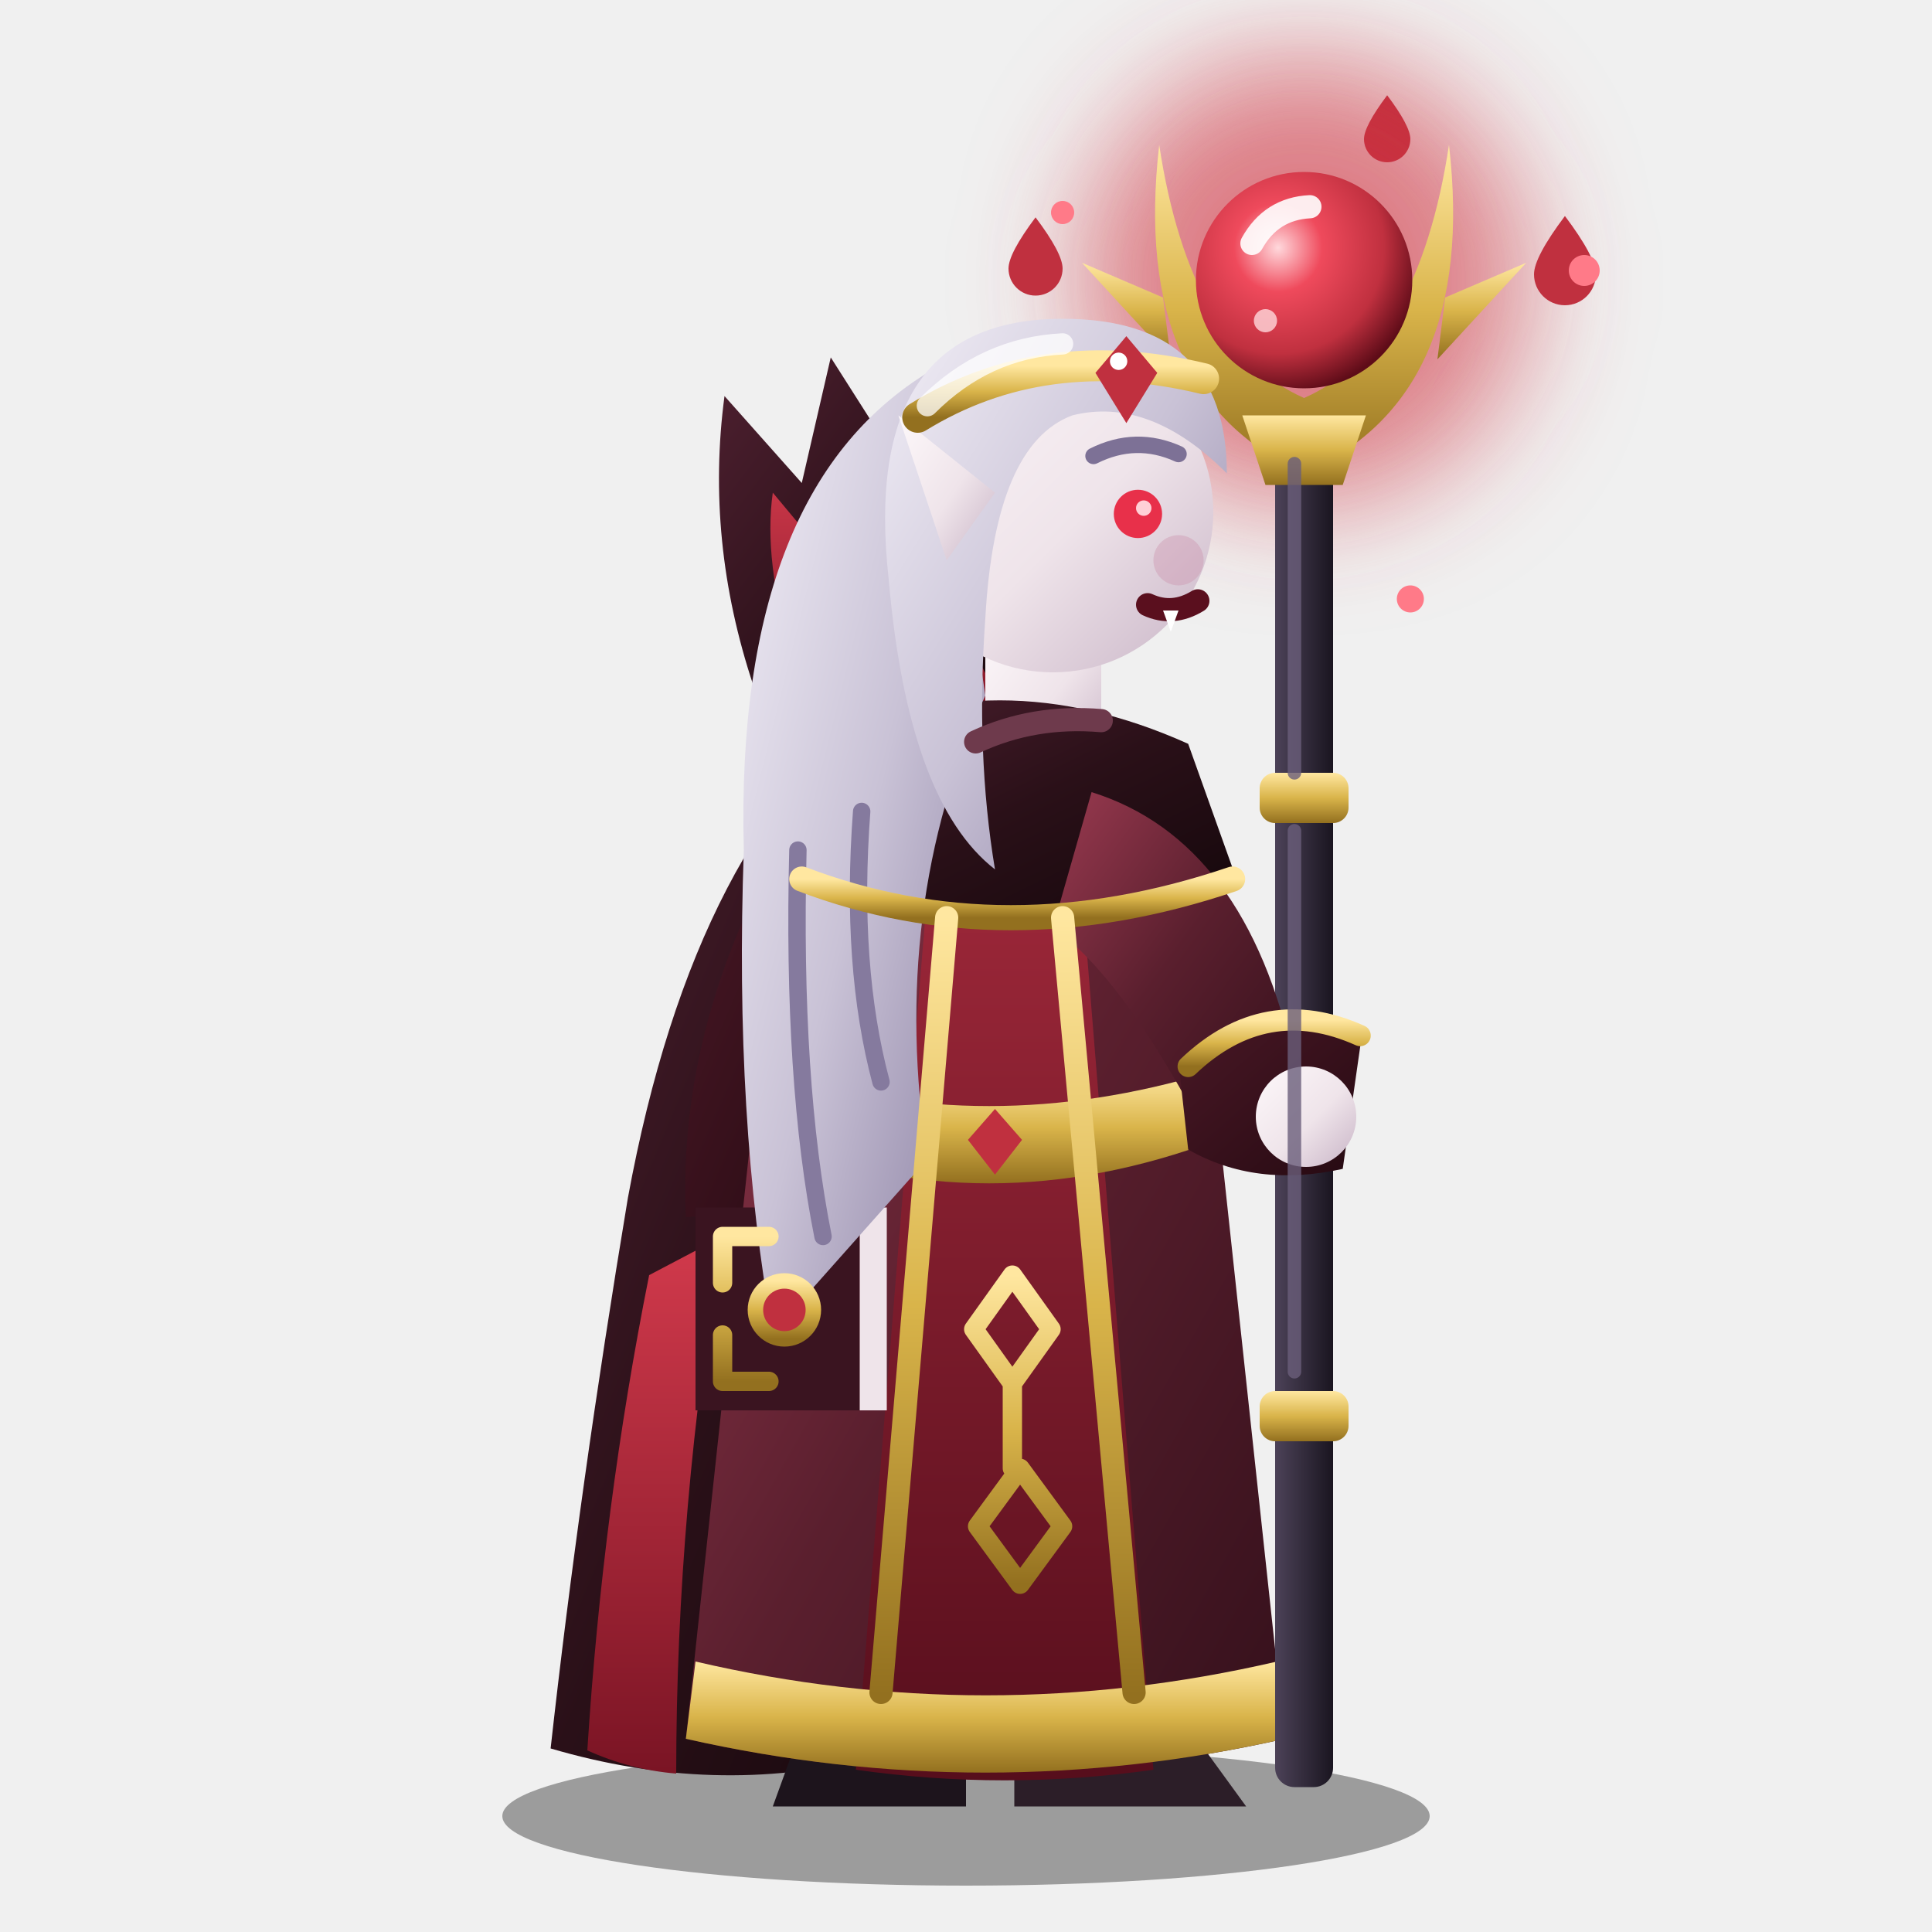
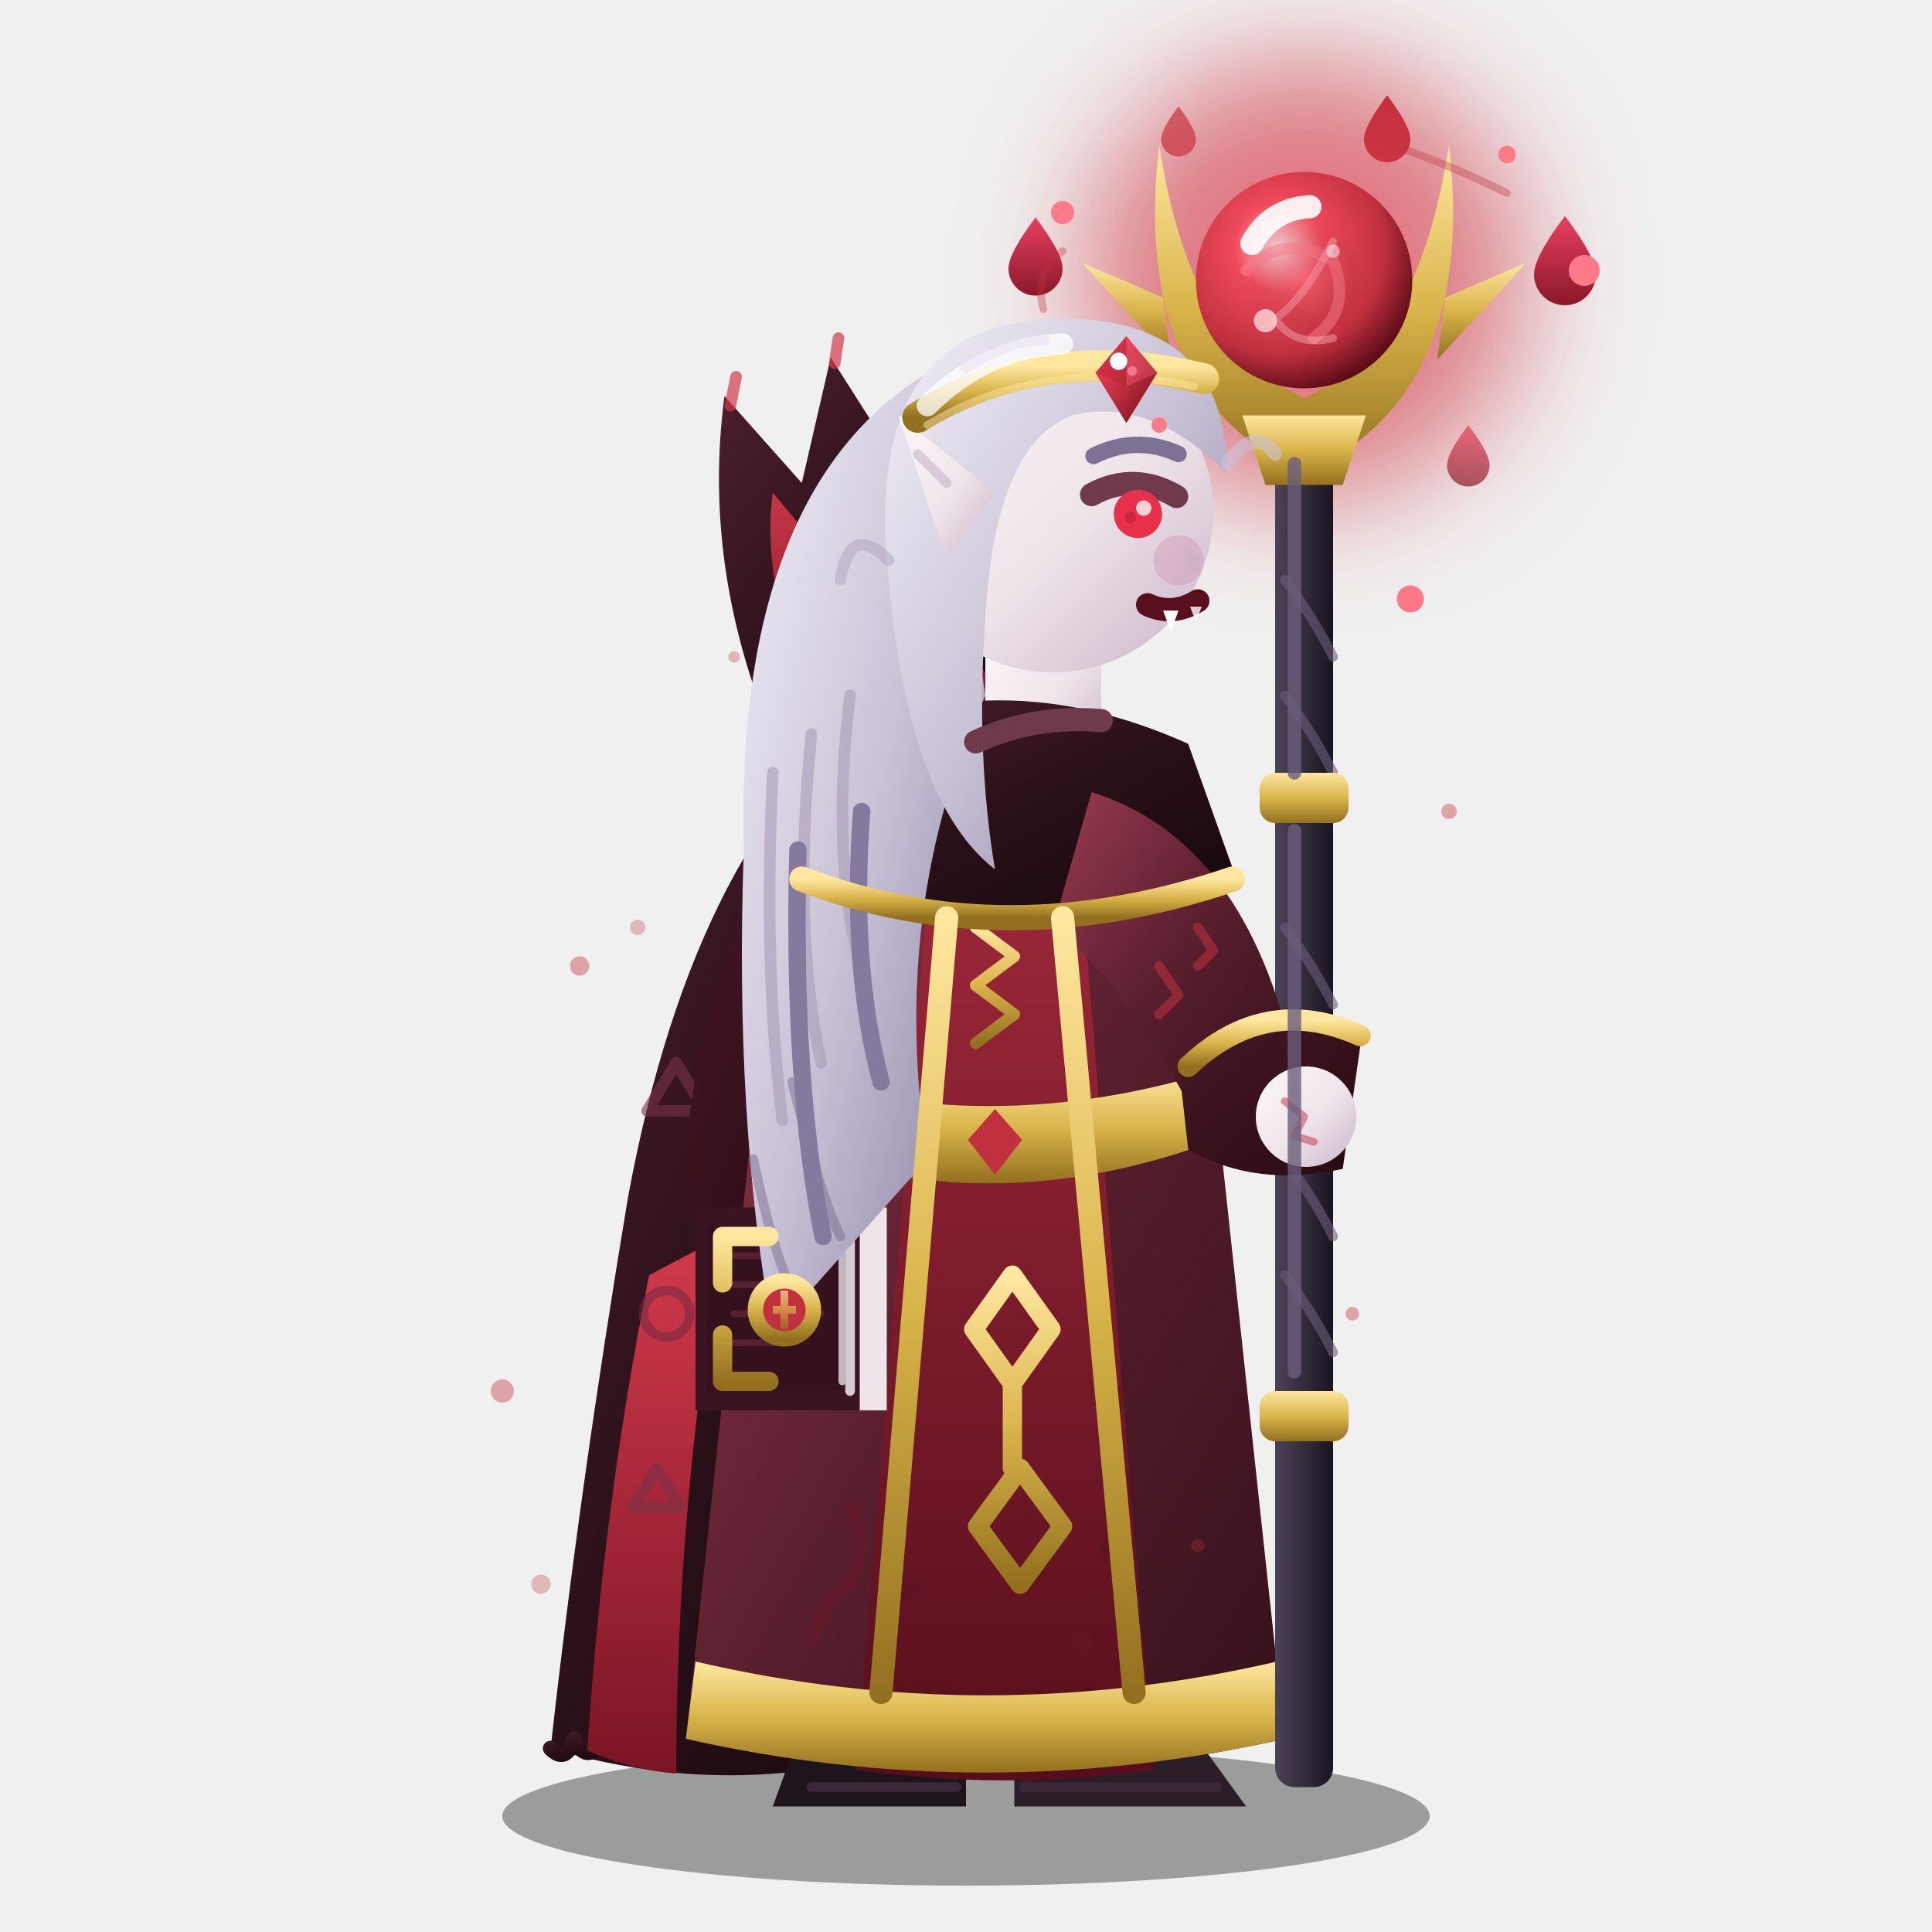
<svg xmlns="http://www.w3.org/2000/svg" viewBox="0 0 100 100" width="512" height="512" data-hand="67.6,57.8">
  <defs>
-     <linearGradient id="gown" x1="0" y1="0" x2="1" y2="1">
+     <linearGradient id="mb-gown" x1="0" y1="0" x2="1" y2="1">
      <stop offset="0" stop-color="#9a3a50" />
      <stop offset=".5" stop-color="#5a1f2e" />
      <stop offset="1" stop-color="#34101b" />
    </linearGradient>
-     <linearGradient id="gownD" x1="0" y1="0" x2="1" y2="1">
+     <linearGradient id="mb-gownD" x1="0" y1="0" x2="1" y2="1">
      <stop offset="0" stop-color="#4a1826" />
      <stop offset="1" stop-color="#260a12" />
    </linearGradient>
-     <linearGradient id="cape" x1="0" y1="0" x2="1" y2="1">
+     <linearGradient id="mb-cape" x1="0" y1="0" x2="1" y2="1">
      <stop offset="0" stop-color="#4e2030" />
      <stop offset=".5" stop-color="#2a1018" />
      <stop offset="1" stop-color="#14070b" />
    </linearGradient>
-     <linearGradient id="lining" x1="0" y1="0" x2="0" y2="1">
+     <linearGradient id="mb-lining" x1="0" y1="0" x2="0" y2="1">
      <stop offset="0" stop-color="#d23a4c" />
      <stop offset="1" stop-color="#7a1424" />
    </linearGradient>
-     <linearGradient id="panel" x1="0" y1="0" x2="0" y2="1">
+     <linearGradient id="mb-panel" x1="0" y1="0" x2="0" y2="1">
      <stop offset="0" stop-color="#a42a3c" />
      <stop offset="1" stop-color="#560e1c" />
    </linearGradient>
-     <linearGradient id="gold" x1="0" y1="0" x2="0" y2="1">
+     <linearGradient id="mb-gold" x1="0" y1="0" x2="0" y2="1">
      <stop offset="0" stop-color="#ffe7a0" />
      <stop offset=".5" stop-color="#d9b44a" />
      <stop offset="1" stop-color="#93701f" />
    </linearGradient>
-     <linearGradient id="skin" x1="0" y1="0" x2="1" y2="1">
+     <linearGradient id="mb-skin" x1="0" y1="0" x2="1" y2="1">
      <stop offset="0" stop-color="#fdf8fa" />
      <stop offset=".55" stop-color="#efe4ea" />
      <stop offset="1" stop-color="#c8b4c6" />
    </linearGradient>
-     <linearGradient id="hair" x1="0" y1="0" x2="1" y2="1">
+     <linearGradient id="mb-hair" x1="0" y1="0" x2="1" y2="1">
      <stop offset="0" stop-color="#f2eff7" />
      <stop offset=".5" stop-color="#c9c2d6" />
      <stop offset="1" stop-color="#857a9e" />
    </linearGradient>
-     <linearGradient id="iron" x1="0" y1="0" x2="1" y2="0">
+     <linearGradient id="mb-iron" x1="0" y1="0" x2="1" y2="0">
      <stop offset="0" stop-color="#4c4258" />
      <stop offset="1" stop-color="#1a1520" />
    </linearGradient>
-     <radialGradient id="orb" cx=".38" cy=".35" r=".68">
+     <radialGradient id="mb-orb" cx=".38" cy=".35" r=".68">
      <stop offset="0" stop-color="#ffd8dc" />
      <stop offset=".3" stop-color="#ef4a5c" />
      <stop offset=".72" stop-color="#c0303f" />
      <stop offset="1" stop-color="#5e0c18" />
    </radialGradient>
-     <filter id="glow" x="-80%" y="-80%" width="260%" height="260%">
+     <radialGradient id="mb-orbCore" cx=".5" cy=".5" r=".5">
+       <stop offset="0" stop-color="#ff8090" stop-opacity=".7" />
+       <stop offset="1" stop-color="#5e0c18" stop-opacity="0" />
+     </radialGradient>
+     <linearGradient id="mb-ruby" x1="0" y1="0" x2="1" y2="1">
+       <stop offset="0" stop-color="#ff4060" />
+       <stop offset=".5" stop-color="#c0303f" />
+       <stop offset="1" stop-color="#6a0818" />
+     </linearGradient>
+     <linearGradient id="mb-blood" x1="0" y1="0" x2="0" y2="1">
+       <stop offset="0" stop-color="#e84060" />
+       <stop offset="1" stop-color="#8a1828" />
+     </linearGradient>
+     <filter id="mb-glow" x="-80%" y="-80%" width="260%" height="260%">
      <feGaussianBlur stdDeviation="3" />
+     </filter>
+     <filter id="mb-glowSm" x="-60%" y="-60%" width="220%" height="220%">
+       <feGaussianBlur stdDeviation="1.5" />
    </filter>
  </defs>
  <ellipse cx="50" cy="94" rx="24" ry="3.6" fill="#000" opacity=".35" />
+   <g fill="#c0303f" opacity=".4">
+     <circle cx="30" cy="50" r=".5" />
+     <circle cx="75" cy="42" r=".4" />
+     <circle cx="26" cy="72" r=".6" />
+     <circle cx="70" cy="68" r=".35" />
+   </g>
  <g class="wpn" fill="#c0303f" stroke="none" stroke-width=".7" stroke-linejoin="round">
    <path d="M71.8 4.93 q1.2 1.6 1.2 2.27 a1.2 1.2 0 0 1 -2.4 0 q0 -0.67 1.2 -2.27 z" />
+     <path d="M61 5.5 q.9 1.2 .9 1.7 a.9 .9 0 0 1 -1.8 0 q0 -.5 .9 -1.7 z" opacity=".7" />
  </g>
-   <circle class="wpn" cx="67.5" cy="14.5" r="11.5" fill="#d0303f" opacity=".6" filter="url(#glow)" />
+   <circle class="wpn" cx="67.5" cy="14.5" r="11.5" fill="#d0303f" opacity=".6" filter="url(#mb-glow)" />
+   <circle class="wpn" cx="67.5" cy="14.5" r="7" fill="#ff6070" opacity=".15" filter="url(#mb-glowSm)" />
  <g stroke="none" stroke-width="1.5" stroke-linejoin="round" stroke-linecap="round">
-     <path d="M46 36 Q36 43 32.5 62 Q30 77 28.5 90.5 Q37 93 45 91 L52 42 Z" fill="url(#cape)" />
-     <path d="M33.6 66 Q31.2 78 30.4 90.6 Q32.6 91.6 35 91.8 Q35 78 37.4 64 Z" fill="url(#lining)" stroke-width="1" />
-     <path d="M51 41 L39 35.5 Q36.5 28 37.5 20.5 L41.5 25 L43 18.5 L46.5 24 L49.5 21 Q50 32 54 37 Z" fill="url(#cape)" />
-     <path d="M50 38.5 L41 34 Q39.5 29 40 25.5 L42.5 28.5 L44 23.5 L46.8 28 L48.7 26.5 Q49.5 33 52 36.5 Z" fill="url(#lining)" stroke-width="1" />
+     <path d="M46 36 Q36 43 32.5 62 Q30 77 28.5 90.5 Q37 93 45 91 L52 42 Z" fill="url(#mb-cape)" />
+     <path d="M28.5 90.5 q.8 .8 1.2 -.5 q.8 1.5 1.5 -.2 q1 1.5 1.5 -.3 q.8 1.2 1.2 -.1" stroke="url(#mb-cape)" stroke-width=".8" fill="none" />
+     <path d="M33.6 66 Q31.2 78 30.4 90.6 Q32.6 91.6 35 91.8 Q35 78 37.4 64 Z" fill="url(#mb-lining)" stroke-width="1" />
+     <path d="M35 55 l1.5 2.5 l-3 0 z M34 76 l1.2 2 l-2.4 0 z" stroke="#7a3048" stroke-width=".6" fill="none" opacity=".6" />
+     <circle cx="34.5" cy="68" r="1.2" stroke="#6a2840" stroke-width=".5" fill="none" opacity=".5" />
+     <path d="M51 41 L39 35.5 Q36.5 28 37.5 20.5 L41.5 25 L43 18.5 L46.5 24 L49.5 21 Q50 32 54 37 Z" fill="url(#mb-cape)" />
+     <path d="M50 38.5 L41 34 Q39.5 29 40 25.5 L42.5 28.5 L44 23.5 L46.8 28 L48.7 26.5 Q49.5 33 52 36.5 Z" fill="url(#mb-lining)" stroke-width="1" />
+     <path d="M37.8 21 l.3 -1.5 M43.2 18.8 l.2 -1.3" stroke="#d23a4c" stroke-width=".6" opacity=".7" />
    <path d="M42 88 h8 v5.5 h-10 z" fill="#1d141c" />
    <path d="M52.5 88 h8 l4 5.5 h-12 z" fill="#2c1e28" />
-     <path d="M42 41 Q35 52 35.5 63 L42.5 62.5 Q42 55 45 48 Z" fill="url(#gownD)" />
-     <path d="M41 39 Q51 35.5 61 39 L66.5 90 Q51 93.5 35.5 90 Z" fill="url(#gown)" />
-     <path d="M48.5 40 h7 l4.2 51.6 q-7.7 1.1 -15.4 0 z" fill="url(#panel)" />
-     <path d="M36 86 Q51 89.5 66.1 86 L66.5 90 Q51 93.5 35.5 90 Z" fill="url(#gold)" />
-     <path d="M40.2 55.5 Q51 59 62.6 55.5 L63 59 Q51 63.5 39.8 59 Z" fill="url(#gold)" />
+     <path d="M42 92.5 h7.5 M53 92.5 h10" stroke="#3a2838" stroke-width=".5" />
+     <path d="M42 41 Q35 52 35.5 63 L42.5 62.5 Q42 55 45 48 Z" fill="url(#mb-gownD)" />
+     <path d="M41 39 Q51 35.5 61 39 L66.5 90 Q51 93.5 35.5 90 Z" fill="url(#mb-gown)" />
+     <path d="M48.5 40 h7 l4.2 51.6 q-7.7 1.1 -15.4 0 z" fill="url(#mb-panel)" />
+     <path d="M44 78 q1 2 0 4 q-1.5 1 -2 3" stroke="#6a1828" stroke-width=".7" fill="none" opacity=".55" />
+     <path d="M58 72 q-1 3 .5 5 q-.8 2 -1.5 3.5" stroke="#5a1020" stroke-width=".6" fill="none" opacity=".45" />
+     <circle cx="47" cy="82" r=".8" fill="#5a1020" opacity=".3" />
+     <circle cx="56" cy="85" r=".6" fill="#6a1828" opacity=".25" />
+     <path d="M50.5 48 l2 1.5 l-2 1.5 l2 1.5 l-2 1.5" stroke="url(#mb-gold)" stroke-width=".6" fill="none" />
+     <path d="M36 86 Q51 89.5 66.1 86 L66.5 90 Q51 93.5 35.5 90 Z" fill="url(#mb-gold)" />
+     <path d="M40.2 55.5 Q51 59 62.6 55.5 L63 59 Q51 63.5 39.8 59 Z" fill="url(#mb-gold)" />
    <path d="M36 62.5 h8.5 v10.5 h-8.5 z" fill="#3a1420" />
+     <path d="M36.6 63.5 h7 v8.5 h-7 z" fill="#2e0e18" opacity=".5" />
    <path d="M44.5 62.5 h1.4 v10.5 h-1.4 z" fill="#efe4ea" stroke-width="1" />
-     <rect class="wpn" x="66" y="22" width="3" height="70.5" rx="1" fill="url(#iron)" />
-     <rect class="wpn" x="65.2" y="40" width="4.6" height="2.6" rx=".8" fill="url(#gold)" stroke-width="1" />
-     <rect class="wpn" x="65.2" y="72" width="4.6" height="2.6" rx=".8" fill="url(#gold)" stroke-width="1" />
-     <path class="wpn" d="M60.2 15.4 L56 13.6 L60.6 18.6 Z M74.8 15.4 L79 13.6 L74.4 18.6 Z" fill="url(#gold)" stroke-width="1" />
-     <path class="wpn" d="M60 7.5 Q58.5 20.5 67.5 24.5 Q76.5 20.5 75 7.5 Q73.4 18 67.5 20.6 Q61.6 18 60 7.5 Z" fill="url(#gold)" />
-     <path class="wpn" d="M64.3 21.5 h6.4 l-1.2 3.6 h-4 z" fill="url(#gold)" stroke-width="1" />
-     <circle class="wpn" cx="67.5" cy="14.5" r="5.6" fill="url(#orb)" />
-     <path d="M51 32 h6 v8 h-6 z" fill="url(#skin)" />
-     <path d="M42.5 38.5 Q51.5 34 61.5 38.5 L64 45.5 Q52 49.5 41 45.5 Z" fill="url(#cape)" />
-     <path d="M48.5 19 Q38 25 38.5 44 Q38 58 40 69 Q44 64.5 48 60 Q46 47 51 36 Z" fill="url(#hair)" />
-     <circle cx="54.5" cy="26.5" r="8.3" fill="url(#skin)" />
-     <path d="M46 30 Q44.5 16.5 55 16.5 Q63.5 16.5 63.5 24.5 Q59.5 20.5 55.5 21.5 Q51.5 23 51 32 Q50.5 39 51.5 45 Q47 41.5 46 30 Z" fill="url(#hair)" />
-     <path d="M51.5 25.5 L46.5 21.5 L49 29 Z" fill="url(#skin)" stroke-width="1.1" />
-     <path d="M56.5 41 Q64.5 43.5 67 55 L62 58 Q58 50.5 54.5 48 Z" fill="url(#gown)" />
-     <path d="M61 55 Q65.5 51 70.5 53.5 L69.5 60.5 Q65 61.5 61.5 59.5 Z" fill="url(#gownD)" />
-     <circle cx="67.6" cy="57.8" r="2.6" fill="url(#skin)" />
+     <path d="M44 63.5 v8.5" stroke="#d8ccd4" stroke-width=".5" />
+     <path d="M43.6 64 v7.5" stroke="#c4b8c0" stroke-width=".4" />
+     <path d="M38 65 h4 M38 66.5 h3.5 M38 68 h4.5 M38 69.5 h3" stroke="#7a3048" stroke-width=".35" opacity=".5" />
+     <rect class="wpn" x="66" y="22" width="3" height="70.5" rx="1" fill="url(#mb-iron)" />
+     <path class="wpn" d="M66.5 30 q1.5 2 2.5 4 M66.5 36 q1.5 2 2.5 4 M66.5 48 q1.5 2 2.5 4 M66.5 54 q1.5 2 2.5 4 M66.5 60 q1.5 2 2.5 4 M66.5 66 q1.5 2 2.5 4" stroke="#6a5e7a" stroke-width=".5" fill="none" opacity=".6" />
+     <rect class="wpn" x="65.2" y="40" width="4.6" height="2.6" rx=".8" fill="url(#mb-gold)" stroke-width="1" />
+     <rect class="wpn" x="65.2" y="72" width="4.6" height="2.6" rx=".8" fill="url(#mb-gold)" stroke-width="1" />
+     <path class="wpn" d="M60.2 15.4 L56 13.6 L60.6 18.6 Z M74.8 15.4 L79 13.6 L74.4 18.6 Z" fill="url(#mb-gold)" stroke-width="1" />
+     <path class="wpn" d="M60 7.5 Q58.5 20.5 67.5 24.5 Q76.5 20.5 75 7.5 Q73.4 18 67.5 20.6 Q61.6 18 60 7.5 Z" fill="url(#mb-gold)" />
+     <path class="wpn" d="M64.3 21.5 h6.4 l-1.2 3.6 h-4 z" fill="url(#mb-gold)" stroke-width="1" />
+     <circle class="wpn" cx="67.5" cy="14.5" r="5.6" fill="url(#mb-orb)" />
+     <path class="wpn" d="M64.5 14 q2 -2 4.5 -.5 q1 2.5 -1 4" stroke="#ff8090" stroke-width=".6" fill="none" opacity=".5" />
+     <path class="wpn" d="M69 12.5 q-1.5 3 -3 4 q1 1.5 3 1" stroke="#ffc0c8" stroke-width=".4" fill="none" opacity=".4" />
+     <circle class="wpn" cx="67.5" cy="14.5" r="3.2" fill="url(#mb-orbCore)" opacity=".5" />
+     <path d="M51 32 h6 v8 h-6 z" fill="url(#mb-skin)" />
+     <path d="M42.5 38.5 Q51.5 34 61.5 38.5 L64 45.5 Q52 49.5 41 45.5 Z" fill="url(#mb-cape)" />
+     <path d="M48.5 19 Q38 25 38.5 44 Q38 58 40 69 Q44 64.5 48 60 Q46 47 51 36 Z" fill="url(#mb-hair)" />
+     <path d="M40 40 Q39.5 50 40.5 58 M42 38 Q41 48 42.5 55 M44 36 Q43 44 44.5 50" stroke="#a89cb8" stroke-width=".6" fill="none" opacity=".6" />
+     <path d="M39 60 Q40 65 41.5 68 M41 56 Q42.5 62 43.5 64" stroke="#7a6e90" stroke-width=".5" fill="none" opacity=".5" />
+     <circle cx="54.5" cy="26.5" r="8.3" fill="url(#mb-skin)" />
+     <path d="M46 30 Q44.5 16.5 55 16.5 Q63.5 16.5 63.5 24.5 Q59.5 20.5 55.5 21.5 Q51.5 23 51 32 Q50.5 39 51.5 45 Q47 41.5 46 30 Z" fill="url(#mb-hair)" />
+     <path d="M63.5 24 Q65 22 66 23.5" stroke="#c9c2d6" stroke-width=".7" fill="none" opacity=".6" />
+     <path d="M46 29 Q44 27 43.5 30" stroke="#b0a4c0" stroke-width=".6" fill="none" opacity=".5" />
+     <path d="M51.5 25.5 L46.5 21.5 L49 29 Z" fill="url(#mb-skin)" stroke-width="1.1" />
+     <path d="M49 25 l-1.5 -1.5" stroke="#c8b4c6" stroke-width=".5" opacity=".6" />
+     <path d="M56.5 41 Q64.5 43.5 67 55 L62 58 Q58 50.5 54.5 48 Z" fill="url(#mb-gown)" />
+     <path d="M60 50 l1 1.5 l-1 1 M62 48 l.8 1.2 l-.8 .8" stroke="#c0303f" stroke-width=".5" fill="none" opacity=".55" />
+     <path d="M61 55 Q65.5 51 70.5 53.5 L69.5 60.5 Q65 61.5 61.5 59.5 Z" fill="url(#mb-gownD)" />
+     <circle cx="67.6" cy="57.8" r="2.6" fill="url(#mb-skin)" />
+     <path d="M66.5 57 l1 .8 l-.5 1 l1 .3" stroke="#c0303f" stroke-width=".4" fill="none" opacity=".5" />
  </g>
-   <path d="M47.5 21.6 Q54 17.6 62.3 19.6" stroke="none" stroke-width="3" fill="none" stroke-linecap="round" />
-   <path d="M47.5 21.6 Q54 17.6 62.3 19.6" stroke="url(#gold)" stroke-width="1.6" fill="none" stroke-linecap="round" />
-   <path d="M58.3 17.4 l1.6 1.9 l-1.6 2.6 l-1.6 -2.6 z" fill="#c0303f" stroke="none" stroke-width=".8" stroke-linejoin="round" />
+   <path d="M47.5 21.6 Q54 17.6 62.3 19.6" stroke="url(#mb-gold)" stroke-width="1.6" fill="none" stroke-linecap="round" />
+   <path d="M48 22 Q54 18.4 61.8 20" stroke="#ffe7a0" stroke-width=".4" fill="none" opacity=".5" stroke-linecap="round" />
+   <path d="M58.3 17.4 l1.6 1.9 l-1.6 2.6 l-1.6 -2.6 z" fill="url(#mb-ruby)" stroke="none" stroke-width=".8" stroke-linejoin="round" />
+   <path d="M58.3 17.4 l1.6 1.9 l-1.6 .7 z" fill="#ff6080" opacity=".35" />
+   <path d="M58.3 17.4 l-1.6 1.9 l1.6 .7 z" fill="#a01828" opacity=".25" />
  <circle cx="57.9" cy="18.7" r=".45" fill="#fff" />
+   <circle cx="58.6" cy="19.2" r=".25" fill="#ffa0b0" opacity=".6" />
  <path d="M56.6 23.6 q2.2 -1.1 4.4 -.1" stroke="#7d7196" stroke-width=".85" fill="none" stroke-linecap="round" />
-   <path d="M56.5 25.6 q2.2 -1.2 4.4 .1" stroke="none" stroke-width="1.2" fill="none" stroke-linecap="round" />
+   <path d="M56.5 25.6 q2.2 -1.2 4.4 .1" stroke="#6e3a4c" stroke-width="1.2" fill="none" stroke-linecap="round" />
  <circle cx="58.9" cy="26.6" r="1.25" fill="#e8304a" />
  <circle cx="59.2" cy="26.3" r=".4" fill="#ffd0d6" />
+   <circle cx="58.5" cy="26.8" r=".3" fill="#a01828" opacity=".4" />
  <path d="M59.4 31.3 q1.3 .6 2.6 -.2" stroke="#5a0f1e" stroke-width="1.2" fill="none" stroke-linecap="round" />
  <path d="M60.2 31.6 l.4 1.1 l.4 -1.1 z" fill="#fff" />
+   <path d="M61.6 31.4 l.3 .8 l.3 -.8 z" fill="#fff" opacity=".8" />
  <circle cx="61" cy="29" r="1.3" fill="#c98aa6" opacity=".35" />
+   <path d="M61.5 28.5 l.5 1" stroke="#c8b4c6" stroke-width=".5" fill="none" opacity=".5" />
  <path d="M41.3 44 Q41 56 42.6 64 M44.6 42 Q44 50 45.6 56" stroke="#857a9e" stroke-width=".9" fill="none" stroke-linecap="round" />
  <path d="M48 21 Q51 18 55 17.8" stroke="#fff" stroke-width="1.1" fill="none" opacity=".75" stroke-linecap="round" />
-   <path d="M41.5 45.5 Q52 49.5 63.8 45.5" stroke="url(#gold)" stroke-width="1.3" fill="none" stroke-linecap="round" />
-   <path d="M49 47.5 L45.6 87.6 M55 47.5 L58.7 87.6" stroke="url(#gold)" stroke-width="1.2" stroke-linecap="round" />
-   <path d="M52.4 66 l2 2.8 l-2 2.8 l-2 -2.8 z M52.8 76 l2.2 3 l-2.2 3 l-2.2 -3 z M52.4 71.6 v4.4" stroke="url(#gold)" stroke-width="1" fill="none" stroke-linejoin="round" stroke-linecap="round" />
+   <path d="M50 19 Q52.5 17.5 54 17.6" stroke="#e8e0f0" stroke-width=".6" fill="none" opacity=".5" stroke-linecap="round" />
+   <path d="M41.5 45.5 Q52 49.5 63.8 45.5" stroke="url(#mb-gold)" stroke-width="1.3" fill="none" stroke-linecap="round" />
+   <path d="M49 47.5 L45.6 87.6 M55 47.5 L58.7 87.6" stroke="url(#mb-gold)" stroke-width="1.2" stroke-linecap="round" />
+   <path d="M52.4 66 l2 2.8 l-2 2.8 l-2 -2.8 z M52.8 76 l2.2 3 l-2.2 3 l-2.2 -3 z M52.4 71.6 v4.4" stroke="url(#mb-gold)" stroke-width="1" fill="none" stroke-linejoin="round" stroke-linecap="round" />
  <path d="M51.5 57.4 l1.4 1.6 l-1.4 1.8 l-1.4 -1.8 z" fill="#c0303f" stroke="none" stroke-width=".7" stroke-linejoin="round" />
  <path d="M50.5 38.4 Q53.5 37 57 37.3" stroke="#6e3a4c" stroke-width="1.2" fill="none" stroke-linecap="round" />
-   <path d="M61.5 55.2 Q65.5 51.4 70.4 53.6" stroke="url(#gold)" stroke-width="1.1" fill="none" stroke-linecap="round" />
-   <path d="M37.4 64 h2.4 M37.4 71.5 h2.4 M37.4 64 v2.4 M37.4 71.5 v-2.4" stroke="url(#gold)" stroke-width="1" stroke-linecap="round" />
-   <circle cx="40.6" cy="67.8" r="1.5" fill="#c0303f" stroke="url(#gold)" stroke-width=".8" />
+   <path d="M61.5 55.2 Q65.5 51.4 70.4 53.6" stroke="url(#mb-gold)" stroke-width="1.1" fill="none" stroke-linecap="round" />
+   <path d="M37.4 64 h2.4 M37.4 71.5 h2.4 M37.4 64 v2.4 M37.4 71.5 v-2.4" stroke="url(#mb-gold)" stroke-width="1" stroke-linecap="round" />
+   <circle cx="40.6" cy="67.8" r="1.5" fill="#c0303f" stroke="url(#mb-gold)" stroke-width=".8" />
+   <path d="M40.6 66.8 v2 M40 67.8 h1.2" stroke="url(#mb-gold)" stroke-width=".4" opacity=".7" />
  <path class="wpn" d="M67 24 v16 M67 43 v28" stroke="#6a5e7a" stroke-width=".7" stroke-linecap="round" opacity=".8" />
  <path class="wpn" d="M64.8 12.6 q1 -1.8 3 -1.9" stroke="#fff" stroke-width="1.2" fill="none" opacity=".9" stroke-linecap="round" />
  <circle class="wpn" cx="65.5" cy="16.6" r=".6" fill="#ffd8dc" opacity=".8" />
-   <g class="wpn" fill="#c0303f" stroke="none" stroke-width=".7" stroke-linejoin="round">
+   <circle class="wpn" cx="69" cy="13" r=".35" fill="#fff" opacity=".5" />
+   <g class="wpn" fill="url(#mb-blood)" stroke="none" stroke-width=".7" stroke-linejoin="round">
    <path d="M81 11.18 q1.6 2.13 1.6 3.02 a1.6 1.6 0 0 1 -3.2 0 q0 -0.89 1.6 -3.02 z" />
    <path d="M53.6 11.25 q1.4 1.86 1.4 2.65 a1.4 1.4 0 0 1 -2.8 0 q0 -0.78 1.4 -2.65 z" />
+     <path d="M76 22 q1.1 1.46 1.1 2.08 a1.1 1.1 0 0 1 -2.2 0 q0 -.62 1.1 -2.08 z" opacity=".7" />
+   </g>
+   <g class="wpn" stroke="#c0303f" stroke-width=".4" fill="none" opacity=".35" stroke-linecap="round">
+     <path d="M72 7.5 q3 1 6 2.5" />
+     <path d="M55 13 q-1.5 1 -1 3" />
  </g>
  <g class="wpn" fill="#ff7a88">
    <circle cx="82" cy="14" r=".8" />
    <circle cx="73" cy="31" r=".7" />
    <circle cx="55" cy="11" r=".6" />
+     <circle cx="78" cy="8" r=".45" />
+     <circle cx="60" cy="22" r=".4" />
+   </g>
+   <g fill="#c0303f" opacity=".3">
+     <circle cx="33" cy="48" r=".4" />
+     <circle cx="28" cy="82" r=".5" />
+     <circle cx="62" cy="80" r=".35" />
+     <circle cx="38" cy="34" r=".3" />
  </g>
</svg>
